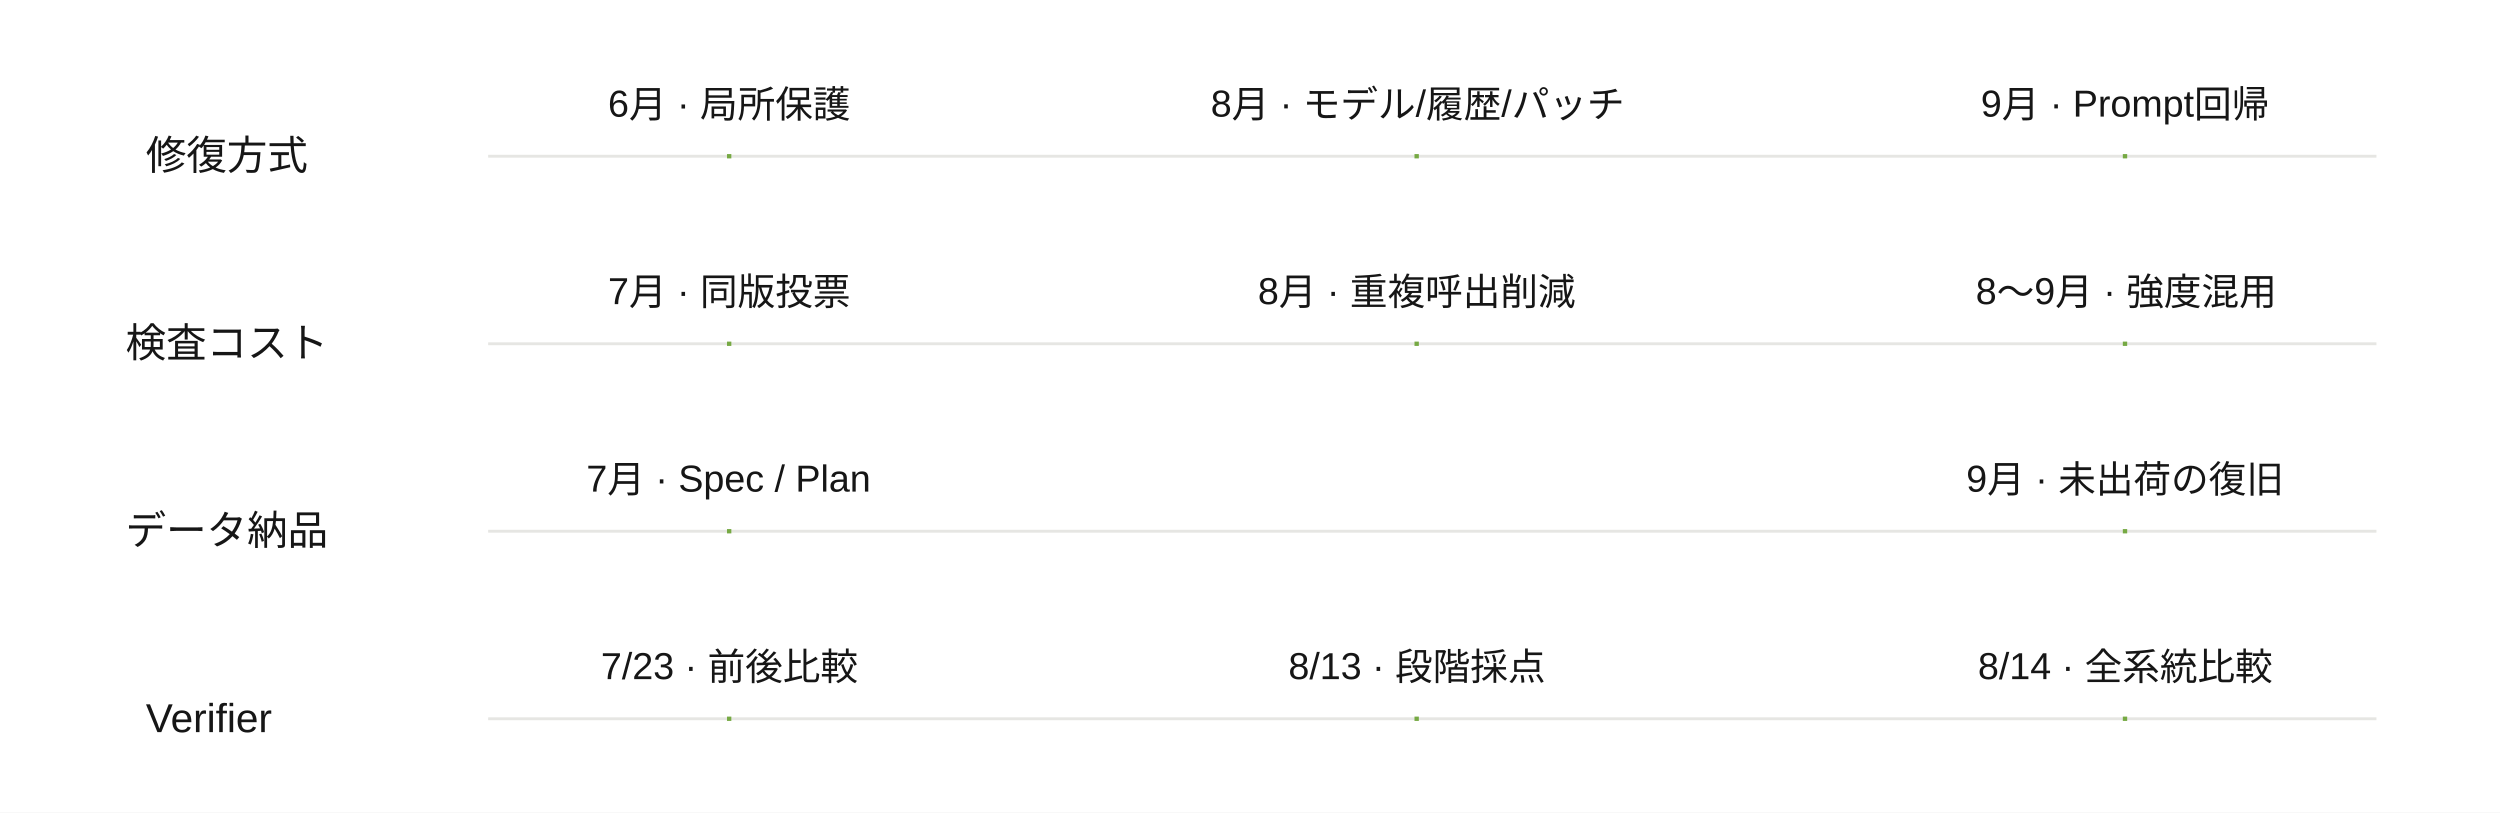
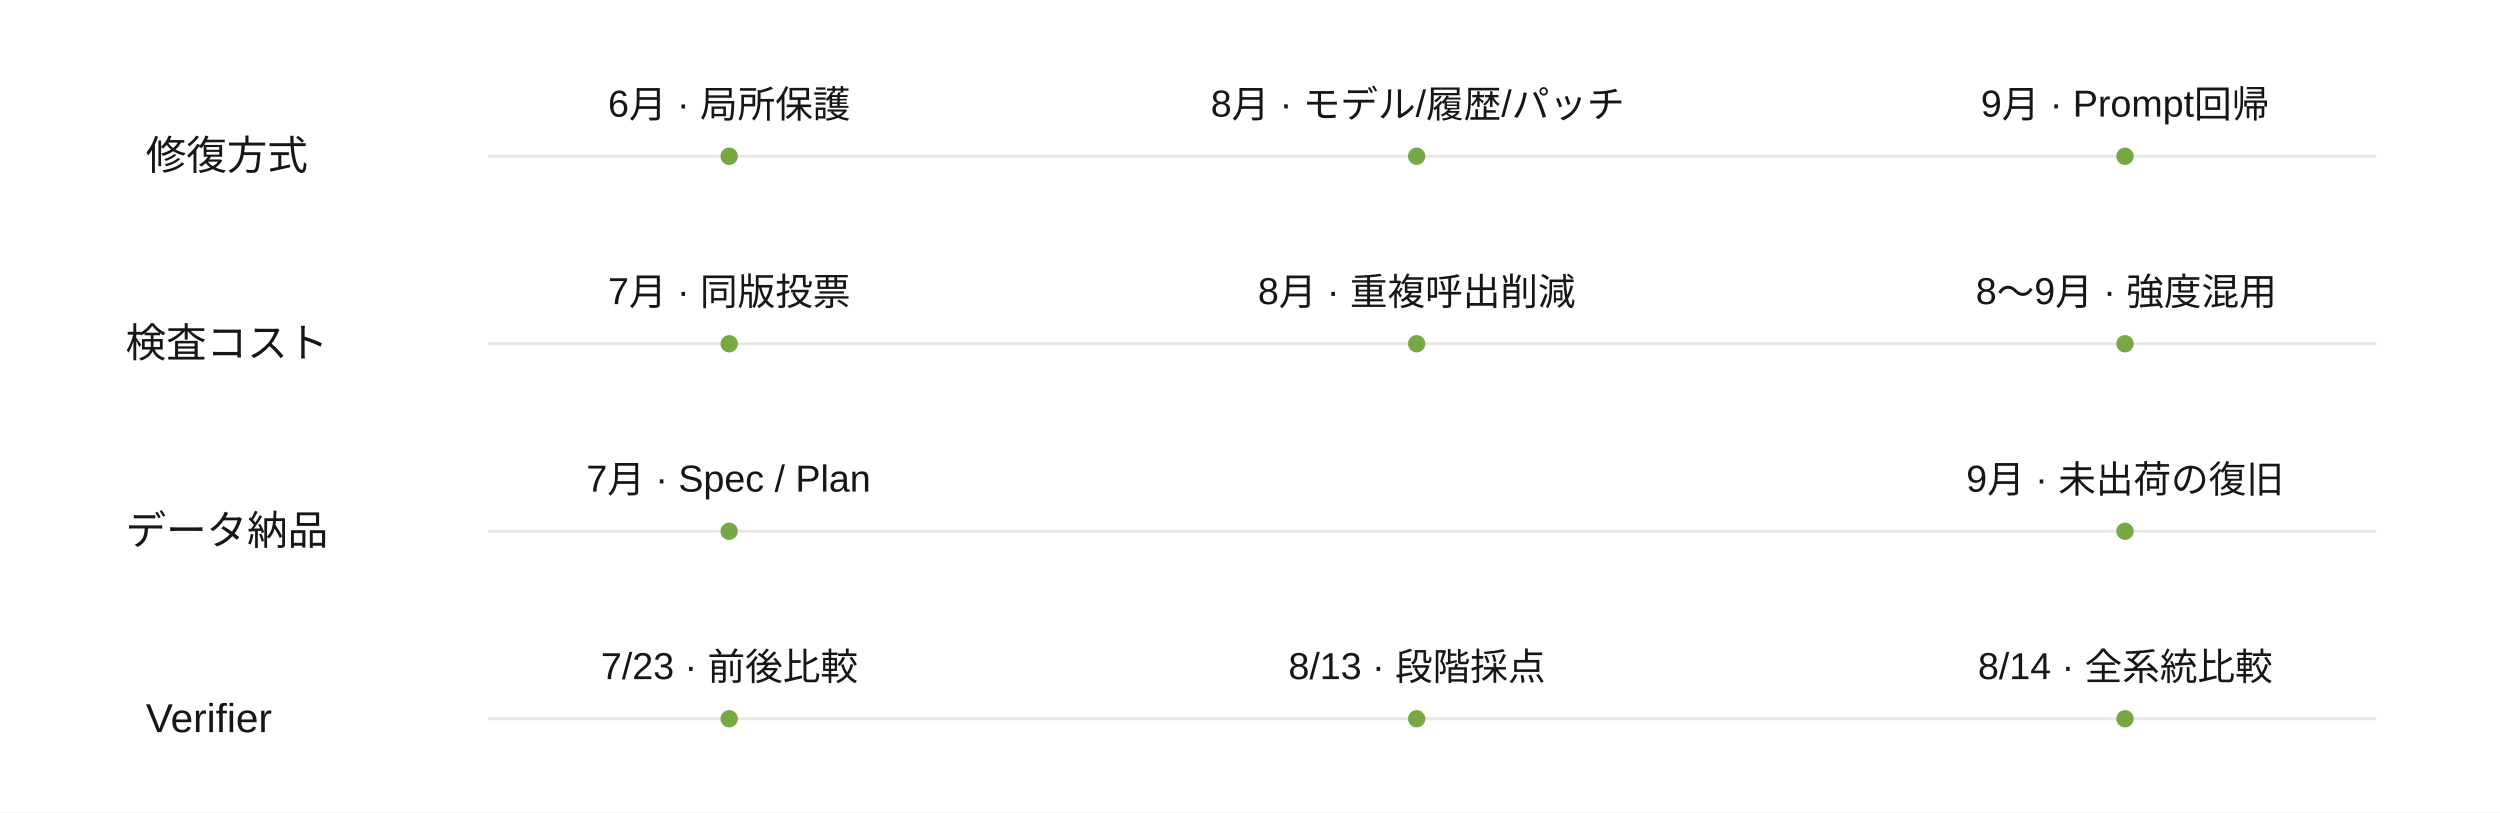
<svg xmlns="http://www.w3.org/2000/svg" xmlns:xlink="http://www.w3.org/1999/xlink" width="864pt" height="280.8pt" viewBox="0 0 864 280.8" version="1.1" lang="ja">
  <defs>
+     <path id="m8094eb55f6" d="M 0 2.5  C 0.663 2.5 1.299 2.237 1.768 1.768  C 2.237 1.299 2.5 0.663 2.5 0  C 2.5 -0.663 2.237 -1.299 1.768 -1.768  C 1.299 -2.237 0.663 -2.5 0 -2.5  C -0.663 -2.5 -1.299 -2.237 -1.768 -1.768  C -2.237 -1.299 -2.5 -0.663 -2.5 0  C -2.5 0.663 -2.237 1.299 -1.768 1.768  C -1.299 2.237 -0.663 2.5 0 2.5  z " style="stroke: #76a943" />
    <style type="text/css">*{stroke-linejoin: round; stroke-linecap: butt}</style>
  </defs>
  <g id="figure_1">
    <g id="patch_1">
      <path d="M 0 280.8  L 864 280.8  L 864 0  L 0 0  z " style="fill: #ffffff" />
    </g>
    <g id="axes_1">
      <g id="line2d_1">
        <path d="M 169.2 54  L 820.8 54  " clip-path="url(#pbd89be55fe)" style="fill: none; stroke: #e6e6e3; stroke-linecap: square" />
      </g>
      <g id="line2d_2">
        <path d="M 169.2 118.8  L 820.8 118.8  " clip-path="url(#pbd89be55fe)" style="fill: none; stroke: #e6e6e3; stroke-linecap: square" />
      </g>
      <g id="line2d_3">
        <path d="M 169.2 183.6  L 820.8 183.6  " clip-path="url(#pbd89be55fe)" style="fill: none; stroke: #e6e6e3; stroke-linecap: square" />
      </g>
      <g id="line2d_4">
        <path d="M 169.2 248.4  L 820.8 248.4  " clip-path="url(#pbd89be55fe)" style="fill: none; stroke: #e6e6e3; stroke-linecap: square" />
      </g>
      <g id="line2d_5">
        <path d="M 252 54  " clip-path="url(#pbd89be55fe)" style="fill: none; stroke: #76a943; stroke-width: 1.5; stroke-linecap: square" />
        <g clip-path="url(#pbd89be55fe)">
          <use xlink:href="#m8094eb55f6" x="252" y="54" style="fill: #76a943; stroke: #76a943" />
        </g>
      </g>
      <g id="line2d_6">
        <path d="M 489.6 54  " clip-path="url(#pbd89be55fe)" style="fill: none; stroke: #76a943; stroke-width: 1.5; stroke-linecap: square" />
        <g clip-path="url(#pbd89be55fe)">
          <use xlink:href="#m8094eb55f6" x="489.6" y="54" style="fill: #76a943; stroke: #76a943" />
        </g>
      </g>
      <g id="line2d_7">
        <path d="M 734.4 54  " clip-path="url(#pbd89be55fe)" style="fill: none; stroke: #76a943; stroke-width: 1.5; stroke-linecap: square" />
        <g clip-path="url(#pbd89be55fe)">
          <use xlink:href="#m8094eb55f6" x="734.4" y="54" style="fill: #76a943; stroke: #76a943" />
        </g>
      </g>
      <g id="line2d_8">
        <path d="M 252 118.8  " clip-path="url(#pbd89be55fe)" style="fill: none; stroke: #76a943; stroke-width: 1.5; stroke-linecap: square" />
        <g clip-path="url(#pbd89be55fe)">
          <use xlink:href="#m8094eb55f6" x="252" y="118.8" style="fill: #76a943; stroke: #76a943" />
        </g>
      </g>
      <g id="line2d_9">
        <path d="M 489.6 118.8  " clip-path="url(#pbd89be55fe)" style="fill: none; stroke: #76a943; stroke-width: 1.5; stroke-linecap: square" />
        <g clip-path="url(#pbd89be55fe)">
          <use xlink:href="#m8094eb55f6" x="489.6" y="118.8" style="fill: #76a943; stroke: #76a943" />
        </g>
      </g>
      <g id="line2d_10">
        <path d="M 734.4 118.8  " clip-path="url(#pbd89be55fe)" style="fill: none; stroke: #76a943; stroke-width: 1.5; stroke-linecap: square" />
        <g clip-path="url(#pbd89be55fe)">
          <use xlink:href="#m8094eb55f6" x="734.4" y="118.8" style="fill: #76a943; stroke: #76a943" />
        </g>
      </g>
      <g id="line2d_11">
        <path d="M 252 183.6  " clip-path="url(#pbd89be55fe)" style="fill: none; stroke: #76a943; stroke-width: 1.5; stroke-linecap: square" />
        <g clip-path="url(#pbd89be55fe)">
          <use xlink:href="#m8094eb55f6" x="252" y="183.6" style="fill: #76a943; stroke: #76a943" />
        </g>
      </g>
      <g id="line2d_12">
        <path d="M 734.4 183.6  " clip-path="url(#pbd89be55fe)" style="fill: none; stroke: #76a943; stroke-width: 1.5; stroke-linecap: square" />
        <g clip-path="url(#pbd89be55fe)">
          <use xlink:href="#m8094eb55f6" x="734.4" y="183.6" style="fill: #76a943; stroke: #76a943" />
        </g>
      </g>
      <g id="line2d_13">
        <path d="M 252 248.4  " clip-path="url(#pbd89be55fe)" style="fill: none; stroke: #76a943; stroke-width: 1.5; stroke-linecap: square" />
        <g clip-path="url(#pbd89be55fe)">
          <use xlink:href="#m8094eb55f6" x="252" y="248.4" style="fill: #76a943; stroke: #76a943" />
        </g>
      </g>
      <g id="line2d_14">
        <path d="M 489.6 248.4  " clip-path="url(#pbd89be55fe)" style="fill: none; stroke: #76a943; stroke-width: 1.5; stroke-linecap: square" />
        <g clip-path="url(#pbd89be55fe)">
          <use xlink:href="#m8094eb55f6" x="489.6" y="248.4" style="fill: #76a943; stroke: #76a943" />
        </g>
      </g>
      <g id="line2d_15">
        <path d="M 734.4 248.4  " clip-path="url(#pbd89be55fe)" style="fill: none; stroke: #76a943; stroke-width: 1.5; stroke-linecap: square" />
        <g clip-path="url(#pbd89be55fe)">
          <use xlink:href="#m8094eb55f6" x="734.4" y="248.4" style="fill: #76a943; stroke: #76a943" />
        </g>
      </g>
      <g id="text_1">
        <text x="78.4" y="58.633" font-size="14" font-family="Arial, PingFang SC, Hiragino Sans, Microsoft YaHei, sans-serif" fill="#161616" text-anchor="middle">修復方式</text>
      </g>
      <g id="text_2">
        <text x="78.4" y="123.433" font-size="14" font-family="Arial, PingFang SC, Hiragino Sans, Microsoft YaHei, sans-serif" fill="#161616" text-anchor="middle">検査コスト</text>
      </g>
      <g id="text_3">
        <text x="78.4" y="188.24" font-size="14" font-family="Arial, PingFang SC, Hiragino Sans, Microsoft YaHei, sans-serif" fill="#161616" text-anchor="middle">データ納品</text>
      </g>
      <g id="text_4">
        <text x="50.4" y="253.033" font-size="14" font-family="Arial, PingFang SC, Hiragino Sans, Microsoft YaHei, sans-serif" fill="#161616">Verifier</text>
      </g>
      <g id="text_5">
        <text x="252.024" y="40.329" font-size="13" font-family="Arial, PingFang SC, Hiragino Sans, Microsoft YaHei, sans-serif" fill="#161616" text-anchor="middle">6月 · 局所保護</text>
      </g>
      <g id="text_6">
        <text x="489.942" y="40.302" font-size="13" font-family="Arial, PingFang SC, Hiragino Sans, Microsoft YaHei, sans-serif" fill="#161616" text-anchor="middle">8月 · モデル/履歴/パッチ</text>
      </g>
      <g id="text_7">
        <text x="734.424" y="40.302" font-size="13" font-family="Arial, PingFang SC, Hiragino Sans, Microsoft YaHei, sans-serif" fill="#161616" text-anchor="middle">9月 · Prompt回帰</text>
      </g>
      <g id="text_8">
        <text x="252.024" y="105.102" font-size="13" font-family="Arial, PingFang SC, Hiragino Sans, Microsoft YaHei, sans-serif" fill="#161616" text-anchor="middle">7月 · 同版投票</text>
      </g>
      <g id="text_9">
        <text x="489.624" y="105.114" font-size="13" font-family="Arial, PingFang SC, Hiragino Sans, Microsoft YaHei, sans-serif" fill="#161616" text-anchor="middle">8月 · 重複呼出削減</text>
      </g>
      <g id="text_10">
        <text x="734.822" y="105.102" font-size="13" font-family="Arial, PingFang SC, Hiragino Sans, Microsoft YaHei, sans-serif" fill="#161616" text-anchor="middle">8〜9月 · 強度混用</text>
      </g>
      <g id="text_11">
        <text x="251.78" y="169.902" font-size="13" font-family="Arial, PingFang SC, Hiragino Sans, Microsoft YaHei, sans-serif" fill="#161616" text-anchor="middle">7月 · Spec / Plan</text>
      </g>
      <g id="text_12">
        <text x="734.424" y="169.929" font-size="13" font-family="Arial, PingFang SC, Hiragino Sans, Microsoft YaHei, sans-serif" fill="#161616" text-anchor="middle">9月 · 未出荷の復旧</text>
      </g>
      <g id="text_13">
        <text x="252.105" y="234.702" font-size="13" font-family="Arial, PingFang SC, Hiragino Sans, Microsoft YaHei, sans-serif" fill="#161616" text-anchor="middle">7/23 · 前後比較</text>
      </g>
      <g id="text_14">
        <text x="489.705" y="234.702" font-size="13" font-family="Arial, PingFang SC, Hiragino Sans, Microsoft YaHei, sans-serif" fill="#161616" text-anchor="middle">8/13 · 段階採点</text>
      </g>
      <g id="text_15">
        <text x="734.505" y="234.702" font-size="13" font-family="Arial, PingFang SC, Hiragino Sans, Microsoft YaHei, sans-serif" fill="#161616" text-anchor="middle">8/14 · 全系統比較</text>
      </g>
    </g>
  </g>
  <defs>
    <clipPath id="pbd89be55fe">
      <rect x="0" y="0" width="864" height="280.8" />
    </clipPath>
  </defs>
</svg>
